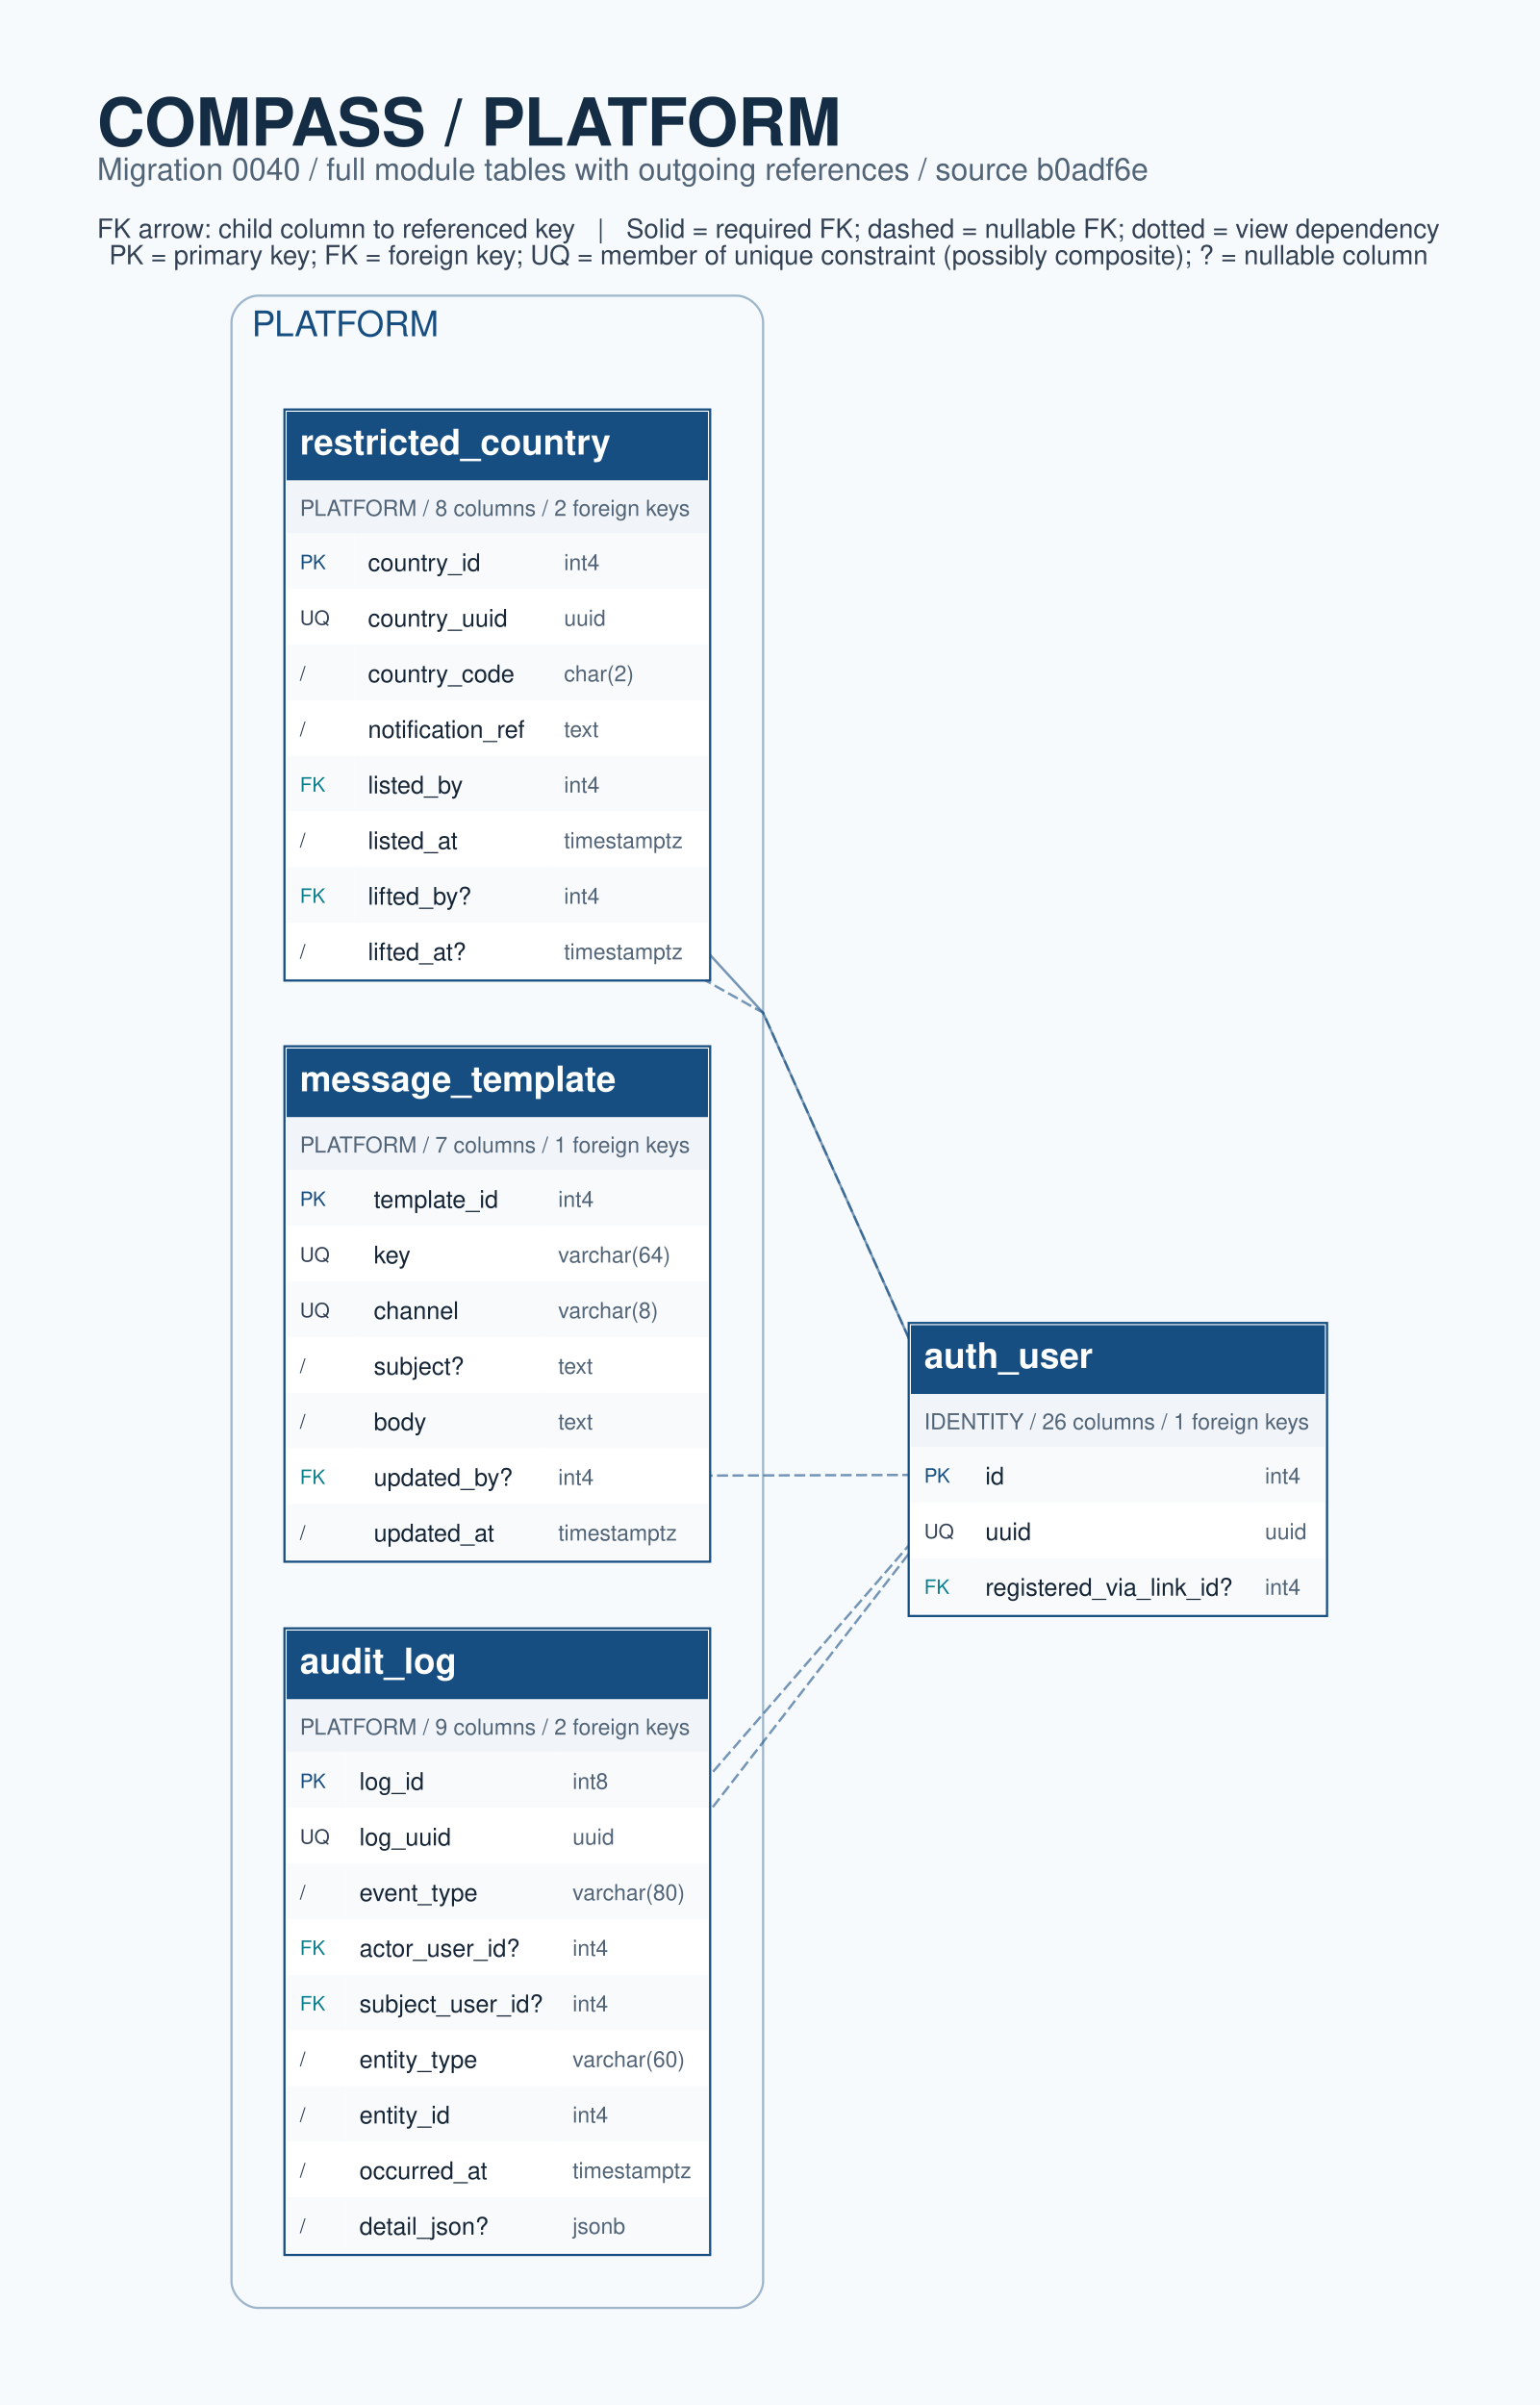
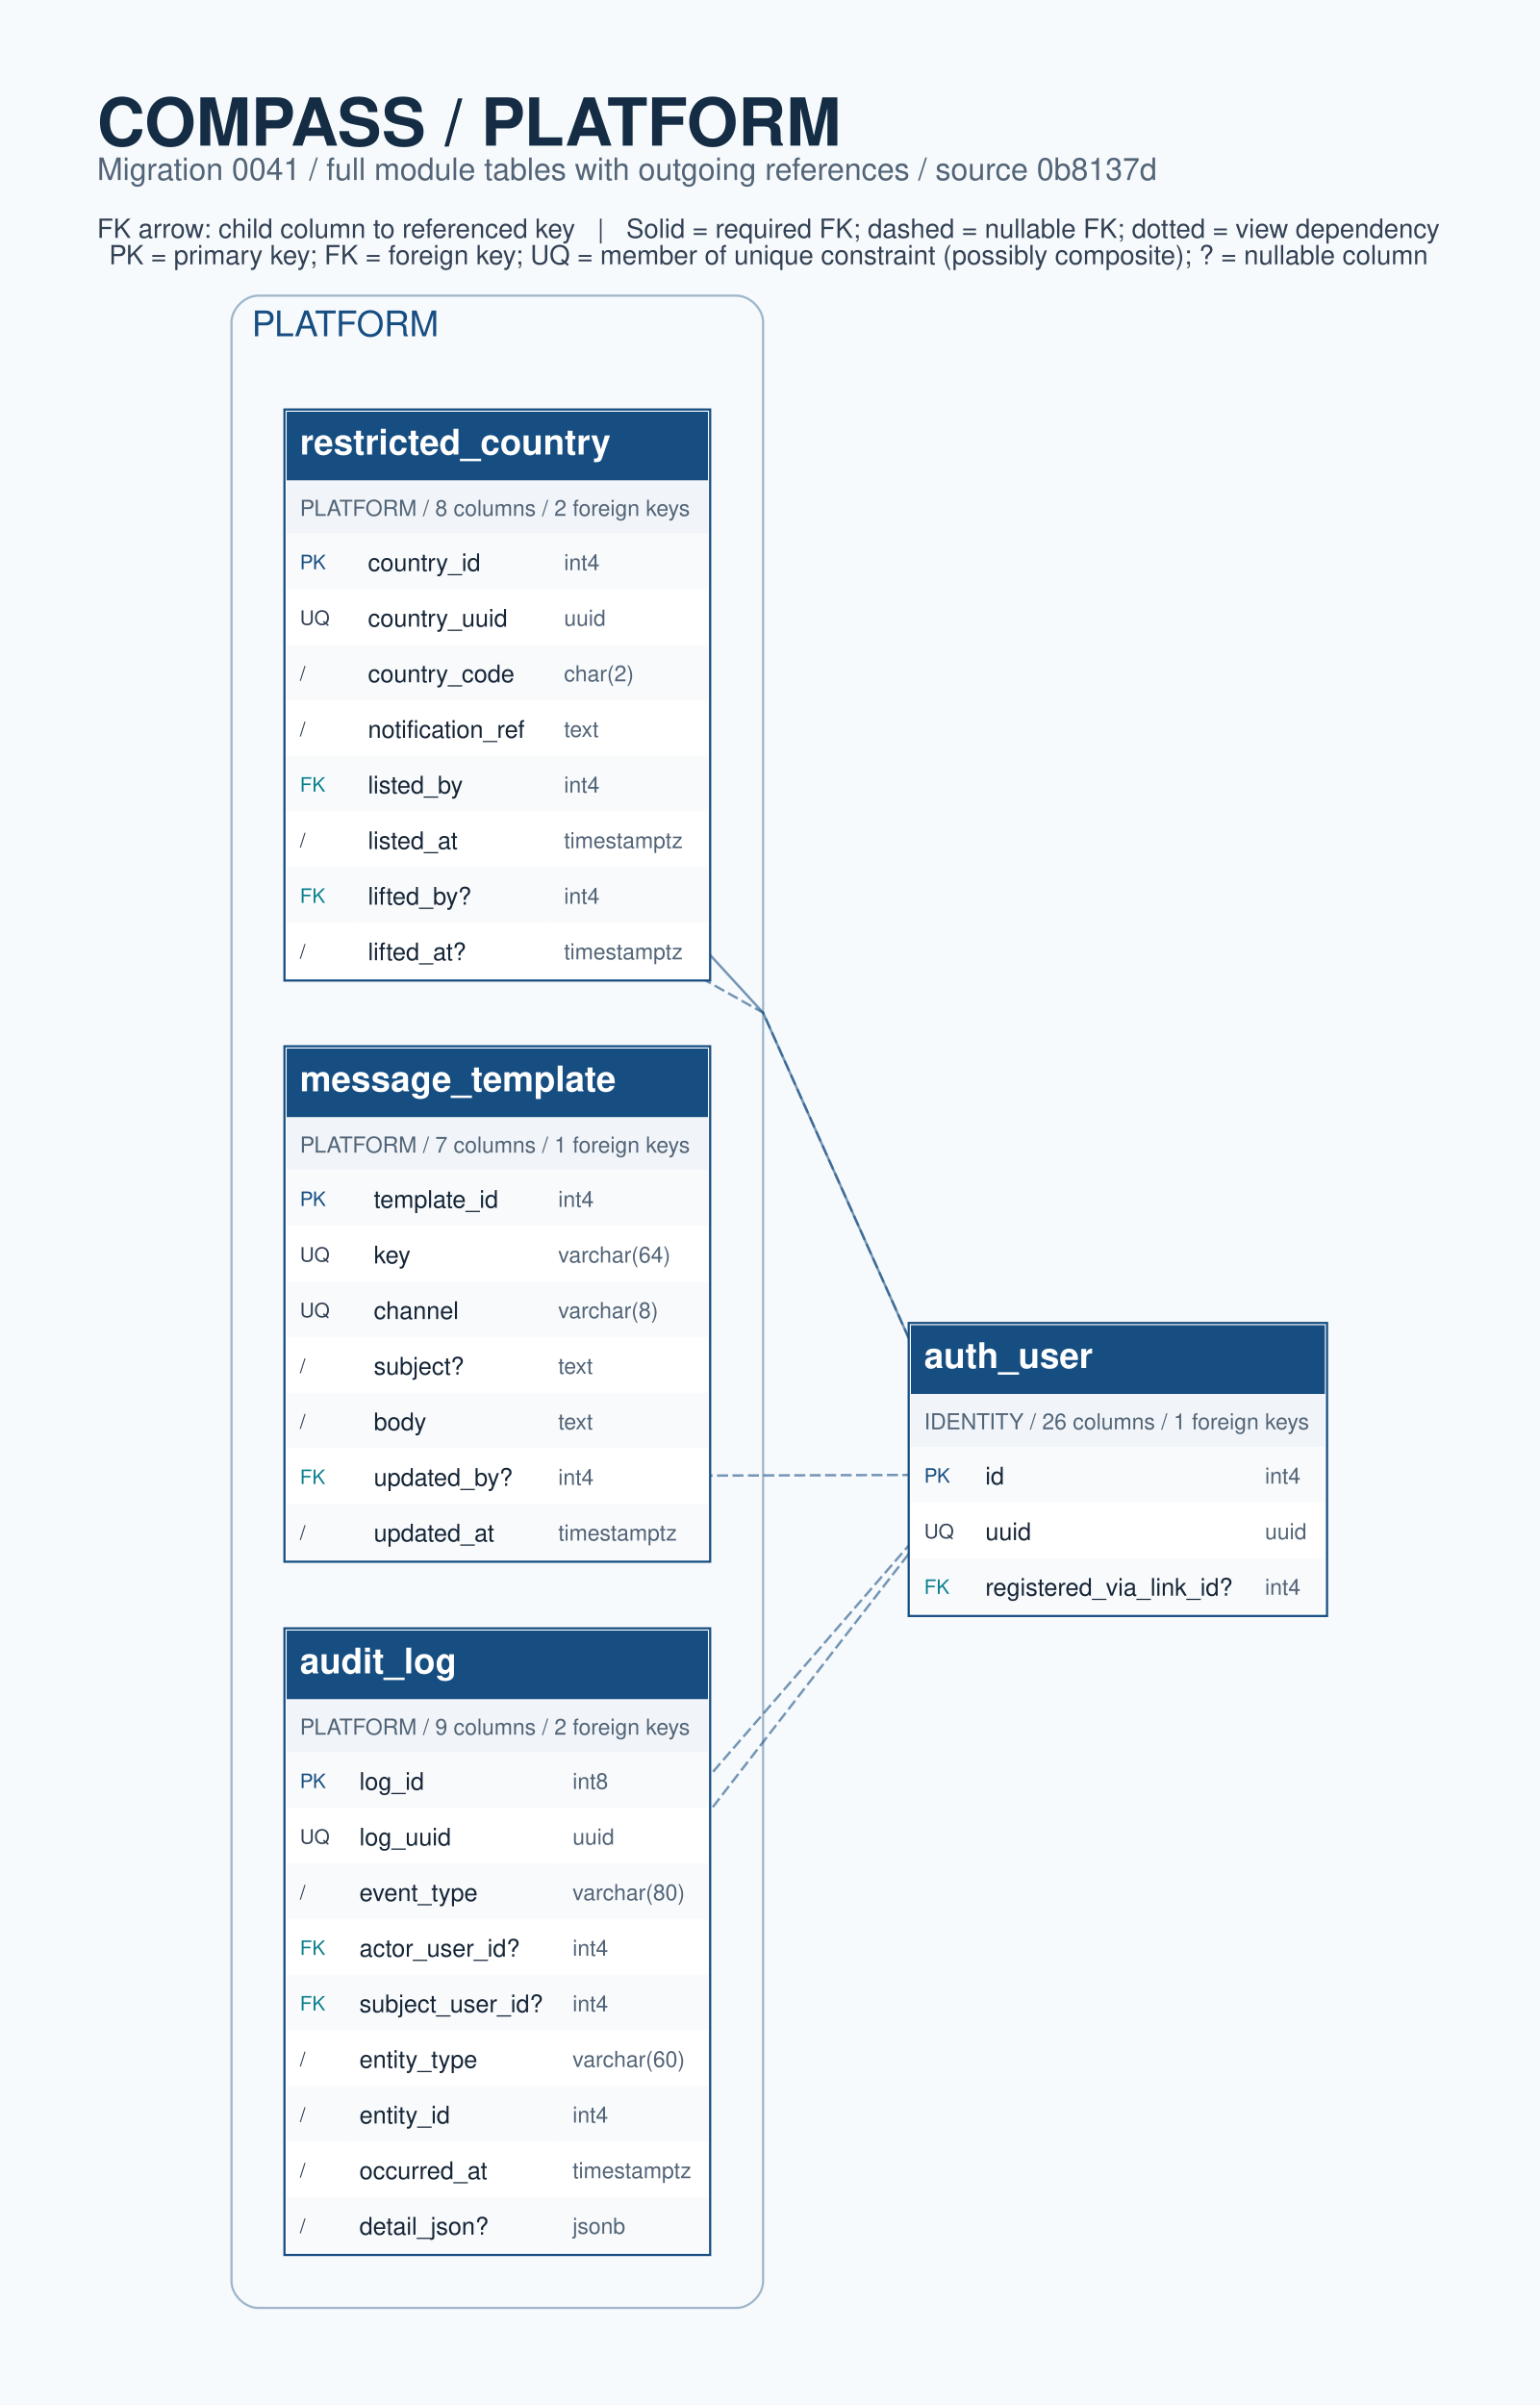
<svg xmlns="http://www.w3.org/2000/svg" xmlns:xlink="http://www.w3.org/1999/xlink" width="698pt" height="1090pt" viewBox="0.00 0.00 698.00 1090.00">
  <g id="graph0" class="graph" transform="scale(1 1) rotate(0) translate(36 1054)">
    <polygon fill="#f7fafc" stroke="none" points="-36,36 -36,-1054 662.45,-1054 662.45,36 -36,36" />
    <text xml:space="preserve" text-anchor="start" x="8" y="-988" font-family="Helvetica,sans-Serif" font-weight="bold" font-size="30.00" fill="#142c44">COMPASS / PLATFORM</text>
-     <text xml:space="preserve" text-anchor="start" x="8" y="-972.4" font-family="Helvetica,sans-Serif" font-size="14.00" fill="#526477">Migration 0040 / full module tables with outgoing references / source b0adf6e</text>
+     <text xml:space="preserve" text-anchor="start" x="8" y="-972.4" font-family="Helvetica,sans-Serif" font-size="14.00" fill="#526477">Migration 0041 / full module tables with outgoing references / source 0b8137d</text>
    <text xml:space="preserve" text-anchor="start" x="8" y="-946.2" font-family="Helvetica,sans-Serif" font-size="12.00" fill="#334155">FK arrow: child column to referenced key   |   Solid = required FK; dashed = nullable FK; dotted = view dependency</text>
    <text xml:space="preserve" text-anchor="start" x="13.43" y="-934.2" font-family="Helvetica,sans-Serif" font-size="12.00" fill="#334155">PK = primary key; FK = foreign key; UQ = member of unique constraint (possibly composite); ? = nullable column</text>
    <g id="clust1" class="cluster">
      <path fill="#f7fafc" stroke="#174e82" stroke-opacity="0.396" d="M80.94,-8C80.94,-8 297.89,-8 297.89,-8 303.89,-8 309.89,-14 309.89,-20 309.89,-20 309.89,-908 309.89,-908 309.89,-914 303.89,-920 297.89,-920 297.89,-920 80.94,-920 80.94,-920 74.94,-920 68.94,-914 68.94,-908 68.94,-908 68.94,-20 68.94,-20 68.94,-14 74.94,-8 80.94,-8" />
      <text xml:space="preserve" text-anchor="middle" x="120.5" y="-901.6" font-family="Helvetica,sans-Serif" font-size="16.00" fill="#174e82">PLATFORM</text>
    </g>
    <g id="FK003" class="edge">
      <g id="a_FK003">
        <a xlink:title="FK003 / audit_log_actor_user_id_fkey / audit_log(actor_user_id) to auth_user(id) / FOREIGN KEY (actor_user_id) REFERENCES auth_user(id)">
          <path fill="none" stroke="#174e82" stroke-width="1.1" stroke-dasharray="5,2" stroke-opacity="0.584" d="M218.53,-171.6C218.53,-171.6 367.94,-344.34 398.29,-379.43" />
          <polygon fill="#174e82" fill-opacity="0.584" stroke="#174e82" stroke-width="1.1" stroke-opacity="0.584" points="396.56,-380.91 402.54,-384.34 400,-377.94 396.56,-380.91" />
        </a>
      </g>
    </g>
    <g id="FK004" class="edge">
      <g id="a_FK004">
        <a xlink:title="FK004 / audit_log_subject_user_id_fkey / audit_log(subject_user_id) to auth_user(id) / FOREIGN KEY (subject_user_id) REFERENCES auth_user(id)">
          <path fill="none" stroke="#174e82" stroke-width="1.1" stroke-dasharray="5,2" stroke-opacity="0.584" d="M218.53,-146.4C218.53,-146.4 369.24,-341.16 398.67,-379.2" />
          <polygon fill="#174e82" fill-opacity="0.584" stroke="#174e82" stroke-width="1.1" stroke-opacity="0.584" points="396.83,-380.53 402.61,-384.28 400.43,-377.75 396.83,-380.53" />
        </a>
      </g>
    </g>
-     <g id="FK081" class="edge">
-       <g id="a_FK081">
-         <a xlink:title="FK081 / message_template_updated_by_fkey / message_template(updated_by) to auth_user(id) / FOREIGN KEY (updated_by) REFERENCES auth_user(id)">
+     <g id="FK086" class="edge">
+       <g id="a_FK086">
+         <a xlink:title="FK086 / message_template_updated_by_fkey / message_template(updated_by) to auth_user(id) / FOREIGN KEY (updated_by) REFERENCES auth_user(id)">
          <path fill="none" stroke="#174e82" stroke-width="1.1" stroke-dasharray="5,2" stroke-opacity="0.584" d="M212.01,-385C212.01,-385 360.03,-385.46 395.88,-385.58" />
          <polygon fill="#174e82" fill-opacity="0.584" stroke="#174e82" stroke-width="1.1" stroke-opacity="0.584" points="395.45,-387.85 401.96,-385.59 395.47,-383.3 395.45,-387.85" />
        </a>
      </g>
    </g>
-     <g id="FK113" class="edge">
-       <g id="a_FK113">
-         <a xlink:title="FK113 / restricted_country_lifted_by_fkey / restricted_country(lifted_by) to auth_user(id) / FOREIGN KEY (lifted_by) REFERENCES auth_user(id)">
+     <g id="FK118" class="edge">
+       <g id="a_FK118">
+         <a xlink:title="FK118 / restricted_country_lifted_by_fkey / restricted_country(lifted_by) to auth_user(id) / FOREIGN KEY (lifted_by) REFERENCES auth_user(id)">
          <path fill="none" stroke="#174e82" stroke-width="1.1" stroke-dasharray="5,2" stroke-opacity="0.584" d="M214.65,-648.4C214.65,-648.4 309.89,-595 309.89,-595 309.89,-595 383.92,-429.63 400.4,-392.81" />
          <polygon fill="#174e82" fill-opacity="0.584" stroke="#174e82" stroke-width="1.1" stroke-opacity="0.584" points="402.37,-393.98 402.94,-387.12 398.21,-392.12 402.37,-393.98" />
        </a>
      </g>
    </g>
-     <g id="FK114" class="edge">
-       <g id="a_FK114">
-         <a xlink:title="FK114 / restricted_country_listed_by_fkey / restricted_country(listed_by) to auth_user(id) / FOREIGN KEY (listed_by) REFERENCES auth_user(id)">
+     <g id="FK119" class="edge">
+       <g id="a_FK119">
+         <a xlink:title="FK119 / restricted_country_listed_by_fkey / restricted_country(listed_by) to auth_user(id) / FOREIGN KEY (listed_by) REFERENCES auth_user(id)">
          <path fill="none" stroke="#174e82" stroke-width="1.1" stroke-opacity="0.584" d="M214.65,-698.8C214.65,-698.8 309.89,-595 309.89,-595 309.89,-595 383.92,-429.63 400.4,-392.81" />
          <polygon fill="#174e82" fill-opacity="0.584" stroke="#174e82" stroke-width="1.1" stroke-opacity="0.584" points="402.37,-393.98 402.94,-387.12 398.21,-392.12 402.37,-393.98" />
        </a>
      </g>
    </g>
    <g id="table_audit_log" class="node">
      <g id="a_table_audit_log">
        <a xlink:href="../table_reference.md#audit-log" xlink:title="audit_log">
          <polygon fill="#ffffff" stroke="none" points="92.94,-32 92.94,-316 285.89,-316 285.89,-32 92.94,-32" />
          <polygon fill="none" stroke="#174e82" points="92.94,-32 92.94,-316 285.89,-316 285.89,-32 92.94,-32" />
          <polygon fill="#174e82" stroke="none" points="93.94,-283.8 93.94,-315 284.89,-315 284.89,-283.8 93.94,-283.8" />
          <text xml:space="preserve" text-anchor="start" x="99.94" y="-295.6" font-family="Helvetica,sans-Serif" font-weight="bold" font-size="16.00" fill="white">audit_log</text>
          <polygon fill="#f1f5f9" stroke="none" points="93.94,-259.8 93.94,-283.8 284.89,-283.8 284.89,-259.8 93.94,-259.8" />
          <text xml:space="preserve" text-anchor="start" x="99.94" y="-267.8" font-family="Helvetica,sans-Serif" font-size="10.00" fill="#526477">PLATFORM / 9 columns / 2 foreign keys</text>
          <polygon fill="#f8fafc" stroke="none" points="93.94,-234.6 93.94,-259.8 120.9,-259.8 120.9,-234.6 93.94,-234.6" />
          <text xml:space="preserve" text-anchor="start" x="99.94" y="-243.6" font-family="Helvetica,sans-Serif" font-size="9.00" fill="#174e82">PK</text>
          <polygon fill="#f8fafc" stroke="none" points="120.9,-234.6 120.9,-259.8 217.53,-259.8 217.53,-234.6 120.9,-234.6" />
          <text xml:space="preserve" text-anchor="start" x="126.9" y="-242.8" font-family="Helvetica,sans-Serif" font-size="11.00" fill="#152536">log_id</text>
          <polygon fill="#f8fafc" stroke="none" points="217.53,-234.6 217.53,-259.8 284.89,-259.8 284.89,-234.6 217.53,-234.6" />
          <text xml:space="preserve" text-anchor="start" x="223.53" y="-243.2" font-family="Helvetica,sans-Serif" font-size="10.00" fill="#526477">int8</text>
          <polygon fill="#ffffff" stroke="none" points="93.94,-209.4 93.94,-234.6 120.9,-234.6 120.9,-209.4 93.94,-209.4" />
          <text xml:space="preserve" text-anchor="start" x="99.94" y="-218.4" font-family="Helvetica,sans-Serif" font-size="9.00" fill="#334155">UQ</text>
          <polygon fill="#ffffff" stroke="none" points="120.9,-209.4 120.9,-234.6 217.53,-234.6 217.53,-209.4 120.9,-209.4" />
          <text xml:space="preserve" text-anchor="start" x="126.9" y="-217.6" font-family="Helvetica,sans-Serif" font-size="11.00" fill="#152536">log_uuid</text>
          <polygon fill="#ffffff" stroke="none" points="217.53,-209.4 217.53,-234.6 284.89,-234.6 284.89,-209.4 217.53,-209.4" />
          <text xml:space="preserve" text-anchor="start" x="223.53" y="-218" font-family="Helvetica,sans-Serif" font-size="10.00" fill="#526477">uuid</text>
          <polygon fill="#f8fafc" stroke="none" points="93.94,-184.2 93.94,-209.4 120.9,-209.4 120.9,-184.2 93.94,-184.2" />
          <text xml:space="preserve" text-anchor="start" x="99.94" y="-193.2" font-family="Helvetica,sans-Serif" font-size="9.00" fill="#334155">/</text>
          <polygon fill="#f8fafc" stroke="none" points="120.9,-184.2 120.9,-209.4 217.53,-209.4 217.53,-184.2 120.9,-184.2" />
          <text xml:space="preserve" text-anchor="start" x="126.9" y="-192.4" font-family="Helvetica,sans-Serif" font-size="11.00" fill="#152536">event_type</text>
          <polygon fill="#f8fafc" stroke="none" points="217.53,-184.2 217.53,-209.4 284.89,-209.4 284.89,-184.2 217.53,-184.2" />
          <text xml:space="preserve" text-anchor="start" x="223.53" y="-192.8" font-family="Helvetica,sans-Serif" font-size="10.00" fill="#526477">varchar(80)</text>
          <polygon fill="#ffffff" stroke="none" points="93.94,-159 93.94,-184.2 120.9,-184.2 120.9,-159 93.94,-159" />
          <text xml:space="preserve" text-anchor="start" x="99.94" y="-168" font-family="Helvetica,sans-Serif" font-size="9.00" fill="#087f8c">FK</text>
          <polygon fill="#ffffff" stroke="none" points="120.9,-159 120.9,-184.2 217.53,-184.2 217.53,-159 120.9,-159" />
          <text xml:space="preserve" text-anchor="start" x="126.9" y="-167.2" font-family="Helvetica,sans-Serif" font-size="11.00" fill="#152536">actor_user_id?</text>
          <polygon fill="#ffffff" stroke="none" points="217.53,-159 217.53,-184.2 284.89,-184.2 284.89,-159 217.53,-159" />
          <text xml:space="preserve" text-anchor="start" x="223.53" y="-167.6" font-family="Helvetica,sans-Serif" font-size="10.00" fill="#526477">int4</text>
          <polygon fill="#f8fafc" stroke="none" points="93.94,-133.8 93.94,-159 120.9,-159 120.9,-133.8 93.94,-133.8" />
          <text xml:space="preserve" text-anchor="start" x="99.94" y="-142.8" font-family="Helvetica,sans-Serif" font-size="9.00" fill="#087f8c">FK</text>
          <polygon fill="#f8fafc" stroke="none" points="120.9,-133.8 120.9,-159 217.53,-159 217.53,-133.8 120.9,-133.8" />
          <text xml:space="preserve" text-anchor="start" x="126.9" y="-142" font-family="Helvetica,sans-Serif" font-size="11.00" fill="#152536">subject_user_id?</text>
          <polygon fill="#f8fafc" stroke="none" points="217.53,-133.8 217.53,-159 284.89,-159 284.89,-133.8 217.53,-133.8" />
          <text xml:space="preserve" text-anchor="start" x="223.53" y="-142.4" font-family="Helvetica,sans-Serif" font-size="10.00" fill="#526477">int4</text>
          <polygon fill="#ffffff" stroke="none" points="93.94,-108.6 93.94,-133.8 120.9,-133.8 120.9,-108.6 93.94,-108.6" />
          <text xml:space="preserve" text-anchor="start" x="99.94" y="-117.6" font-family="Helvetica,sans-Serif" font-size="9.00" fill="#334155">/</text>
          <polygon fill="#ffffff" stroke="none" points="120.9,-108.6 120.9,-133.8 217.53,-133.8 217.53,-108.6 120.9,-108.6" />
          <text xml:space="preserve" text-anchor="start" x="126.9" y="-116.8" font-family="Helvetica,sans-Serif" font-size="11.00" fill="#152536">entity_type</text>
          <polygon fill="#ffffff" stroke="none" points="217.53,-108.6 217.53,-133.8 284.89,-133.8 284.89,-108.6 217.53,-108.6" />
          <text xml:space="preserve" text-anchor="start" x="223.53" y="-117.2" font-family="Helvetica,sans-Serif" font-size="10.00" fill="#526477">varchar(60)</text>
          <polygon fill="#f8fafc" stroke="none" points="93.94,-83.4 93.94,-108.6 120.9,-108.6 120.9,-83.4 93.94,-83.4" />
          <text xml:space="preserve" text-anchor="start" x="99.94" y="-92.4" font-family="Helvetica,sans-Serif" font-size="9.00" fill="#334155">/</text>
          <polygon fill="#f8fafc" stroke="none" points="120.9,-83.4 120.9,-108.6 217.53,-108.6 217.53,-83.4 120.9,-83.4" />
          <text xml:space="preserve" text-anchor="start" x="126.9" y="-91.6" font-family="Helvetica,sans-Serif" font-size="11.00" fill="#152536">entity_id</text>
          <polygon fill="#f8fafc" stroke="none" points="217.53,-83.4 217.53,-108.6 284.89,-108.6 284.89,-83.4 217.53,-83.4" />
          <text xml:space="preserve" text-anchor="start" x="223.53" y="-92" font-family="Helvetica,sans-Serif" font-size="10.00" fill="#526477">int4</text>
          <polygon fill="#ffffff" stroke="none" points="93.94,-58.2 93.94,-83.4 120.9,-83.4 120.9,-58.2 93.94,-58.2" />
          <text xml:space="preserve" text-anchor="start" x="99.94" y="-67.2" font-family="Helvetica,sans-Serif" font-size="9.00" fill="#334155">/</text>
          <polygon fill="#ffffff" stroke="none" points="120.9,-58.2 120.9,-83.4 217.53,-83.4 217.53,-58.2 120.9,-58.2" />
          <text xml:space="preserve" text-anchor="start" x="126.9" y="-66.4" font-family="Helvetica,sans-Serif" font-size="11.00" fill="#152536">occurred_at</text>
          <polygon fill="#ffffff" stroke="none" points="217.53,-58.2 217.53,-83.4 284.89,-83.4 284.89,-58.2 217.53,-58.2" />
          <text xml:space="preserve" text-anchor="start" x="223.53" y="-66.8" font-family="Helvetica,sans-Serif" font-size="10.00" fill="#526477">timestamptz</text>
          <polygon fill="#f8fafc" stroke="none" points="93.94,-33 93.94,-58.2 120.9,-58.2 120.9,-33 93.94,-33" />
          <text xml:space="preserve" text-anchor="start" x="99.94" y="-42" font-family="Helvetica,sans-Serif" font-size="9.00" fill="#334155">/</text>
          <polygon fill="#f8fafc" stroke="none" points="120.9,-33 120.9,-58.2 217.53,-58.2 217.53,-33 120.9,-33" />
          <text xml:space="preserve" text-anchor="start" x="126.9" y="-41.2" font-family="Helvetica,sans-Serif" font-size="11.00" fill="#152536">detail_json?</text>
          <polygon fill="#f8fafc" stroke="none" points="217.53,-33 217.53,-58.2 284.89,-58.2 284.89,-33 217.53,-33" />
          <text xml:space="preserve" text-anchor="start" x="223.53" y="-41.6" font-family="Helvetica,sans-Serif" font-size="10.00" fill="#526477">jsonb</text>
        </a>
      </g>
    </g>
    <g id="table_message_template" class="node">
      <g id="a_table_message_template">
        <a xlink:href="../table_reference.md#message-template" xlink:title="message_template">
          <polygon fill="#ffffff" stroke="none" points="92.94,-346.2 92.94,-579.8 285.89,-579.8 285.89,-346.2 92.94,-346.2" />
          <polygon fill="none" stroke="#174e82" points="92.94,-346.2 92.94,-579.8 285.89,-579.8 285.89,-346.2 92.94,-346.2" />
          <polygon fill="#174e82" stroke="none" points="93.94,-547.6 93.94,-578.8 284.89,-578.8 284.89,-547.6 93.94,-547.6" />
          <text xml:space="preserve" text-anchor="start" x="99.94" y="-559.4" font-family="Helvetica,sans-Serif" font-weight="bold" font-size="16.00" fill="white">message_template</text>
          <polygon fill="#f1f5f9" stroke="none" points="93.94,-523.6 93.94,-547.6 284.89,-547.6 284.89,-523.6 93.94,-523.6" />
          <text xml:space="preserve" text-anchor="start" x="99.94" y="-531.6" font-family="Helvetica,sans-Serif" font-size="10.00" fill="#526477">PLATFORM / 7 columns / 1 foreign keys</text>
          <polygon fill="#f8fafc" stroke="none" points="93.94,-498.4 93.94,-523.6 127.42,-523.6 127.42,-498.4 93.94,-498.4" />
          <text xml:space="preserve" text-anchor="start" x="99.94" y="-507.4" font-family="Helvetica,sans-Serif" font-size="9.00" fill="#174e82">PK</text>
          <polygon fill="#f8fafc" stroke="none" points="127.42,-498.4 127.42,-523.6 211.01,-523.6 211.01,-498.4 127.42,-498.4" />
          <text xml:space="preserve" text-anchor="start" x="133.42" y="-506.6" font-family="Helvetica,sans-Serif" font-size="11.00" fill="#152536">template_id</text>
          <polygon fill="#f8fafc" stroke="none" points="211.01,-498.4 211.01,-523.6 284.89,-523.6 284.89,-498.4 211.01,-498.4" />
          <text xml:space="preserve" text-anchor="start" x="217.01" y="-507" font-family="Helvetica,sans-Serif" font-size="10.00" fill="#526477">int4</text>
          <polygon fill="#ffffff" stroke="none" points="93.94,-473.2 93.94,-498.4 127.42,-498.4 127.42,-473.2 93.94,-473.2" />
          <text xml:space="preserve" text-anchor="start" x="99.94" y="-482.2" font-family="Helvetica,sans-Serif" font-size="9.00" fill="#334155">UQ</text>
          <polygon fill="#ffffff" stroke="none" points="127.42,-473.2 127.42,-498.4 211.01,-498.4 211.01,-473.2 127.42,-473.2" />
          <text xml:space="preserve" text-anchor="start" x="133.42" y="-481.4" font-family="Helvetica,sans-Serif" font-size="11.00" fill="#152536">key</text>
          <polygon fill="#ffffff" stroke="none" points="211.01,-473.2 211.01,-498.4 284.89,-498.4 284.89,-473.2 211.01,-473.2" />
          <text xml:space="preserve" text-anchor="start" x="217.01" y="-481.8" font-family="Helvetica,sans-Serif" font-size="10.00" fill="#526477">varchar(64)</text>
          <polygon fill="#f8fafc" stroke="none" points="93.94,-448 93.94,-473.2 127.42,-473.2 127.42,-448 93.94,-448" />
          <text xml:space="preserve" text-anchor="start" x="99.94" y="-457" font-family="Helvetica,sans-Serif" font-size="9.00" fill="#334155">UQ</text>
          <polygon fill="#f8fafc" stroke="none" points="127.42,-448 127.42,-473.2 211.01,-473.2 211.01,-448 127.42,-448" />
          <text xml:space="preserve" text-anchor="start" x="133.42" y="-456.2" font-family="Helvetica,sans-Serif" font-size="11.00" fill="#152536">channel</text>
          <polygon fill="#f8fafc" stroke="none" points="211.01,-448 211.01,-473.2 284.89,-473.2 284.89,-448 211.01,-448" />
          <text xml:space="preserve" text-anchor="start" x="217.01" y="-456.6" font-family="Helvetica,sans-Serif" font-size="10.00" fill="#526477">varchar(8)</text>
          <polygon fill="#ffffff" stroke="none" points="93.94,-422.8 93.94,-448 127.42,-448 127.42,-422.8 93.94,-422.8" />
          <text xml:space="preserve" text-anchor="start" x="99.94" y="-431.8" font-family="Helvetica,sans-Serif" font-size="9.00" fill="#334155">/</text>
          <polygon fill="#ffffff" stroke="none" points="127.42,-422.8 127.42,-448 211.01,-448 211.01,-422.8 127.42,-422.8" />
          <text xml:space="preserve" text-anchor="start" x="133.42" y="-431" font-family="Helvetica,sans-Serif" font-size="11.00" fill="#152536">subject?</text>
          <polygon fill="#ffffff" stroke="none" points="211.01,-422.8 211.01,-448 284.89,-448 284.89,-422.8 211.01,-422.8" />
          <text xml:space="preserve" text-anchor="start" x="217.01" y="-431.4" font-family="Helvetica,sans-Serif" font-size="10.00" fill="#526477">text</text>
          <polygon fill="#f8fafc" stroke="none" points="93.94,-397.6 93.94,-422.8 127.42,-422.8 127.42,-397.6 93.94,-397.6" />
          <text xml:space="preserve" text-anchor="start" x="99.94" y="-406.6" font-family="Helvetica,sans-Serif" font-size="9.00" fill="#334155">/</text>
          <polygon fill="#f8fafc" stroke="none" points="127.42,-397.6 127.42,-422.8 211.01,-422.8 211.01,-397.6 127.42,-397.6" />
          <text xml:space="preserve" text-anchor="start" x="133.42" y="-405.8" font-family="Helvetica,sans-Serif" font-size="11.00" fill="#152536">body</text>
          <polygon fill="#f8fafc" stroke="none" points="211.01,-397.6 211.01,-422.8 284.89,-422.8 284.89,-397.6 211.01,-397.6" />
          <text xml:space="preserve" text-anchor="start" x="217.01" y="-406.2" font-family="Helvetica,sans-Serif" font-size="10.00" fill="#526477">text</text>
          <polygon fill="#ffffff" stroke="none" points="93.94,-372.4 93.94,-397.6 127.42,-397.6 127.42,-372.4 93.94,-372.4" />
          <text xml:space="preserve" text-anchor="start" x="99.94" y="-381.4" font-family="Helvetica,sans-Serif" font-size="9.00" fill="#087f8c">FK</text>
          <polygon fill="#ffffff" stroke="none" points="127.42,-372.4 127.42,-397.6 211.01,-397.6 211.01,-372.4 127.42,-372.4" />
          <text xml:space="preserve" text-anchor="start" x="133.42" y="-380.6" font-family="Helvetica,sans-Serif" font-size="11.00" fill="#152536">updated_by?</text>
          <polygon fill="#ffffff" stroke="none" points="211.01,-372.4 211.01,-397.6 284.89,-397.6 284.89,-372.4 211.01,-372.4" />
          <text xml:space="preserve" text-anchor="start" x="217.01" y="-381" font-family="Helvetica,sans-Serif" font-size="10.00" fill="#526477">int4</text>
          <polygon fill="#f8fafc" stroke="none" points="93.94,-347.2 93.94,-372.4 127.42,-372.4 127.42,-347.2 93.94,-347.2" />
          <text xml:space="preserve" text-anchor="start" x="99.94" y="-356.2" font-family="Helvetica,sans-Serif" font-size="9.00" fill="#334155">/</text>
          <polygon fill="#f8fafc" stroke="none" points="127.42,-347.2 127.42,-372.4 211.01,-372.4 211.01,-347.2 127.42,-347.2" />
          <text xml:space="preserve" text-anchor="start" x="133.42" y="-355.4" font-family="Helvetica,sans-Serif" font-size="11.00" fill="#152536">updated_at</text>
          <polygon fill="#f8fafc" stroke="none" points="211.01,-347.2 211.01,-372.4 284.89,-372.4 284.89,-347.2 211.01,-347.2" />
          <text xml:space="preserve" text-anchor="start" x="217.01" y="-355.8" font-family="Helvetica,sans-Serif" font-size="10.00" fill="#526477">timestamptz</text>
        </a>
      </g>
    </g>
    <g id="table_restricted_country" class="node">
      <g id="a_table_restricted_country">
        <a xlink:href="../table_reference.md#restricted-country" xlink:title="restricted_country">
          <polygon fill="#ffffff" stroke="none" points="92.94,-609.6 92.94,-868.4 285.89,-868.4 285.89,-609.6 92.94,-609.6" />
          <polygon fill="none" stroke="#174e82" points="92.94,-609.6 92.94,-868.4 285.89,-868.4 285.89,-609.6 92.94,-609.6" />
          <polygon fill="#174e82" stroke="none" points="93.94,-836.2 93.94,-867.4 284.89,-867.4 284.89,-836.2 93.94,-836.2" />
          <text xml:space="preserve" text-anchor="start" x="99.94" y="-848" font-family="Helvetica,sans-Serif" font-weight="bold" font-size="16.00" fill="white">restricted_country</text>
          <polygon fill="#f1f5f9" stroke="none" points="93.94,-812.2 93.94,-836.2 284.89,-836.2 284.89,-812.2 93.94,-812.2" />
          <text xml:space="preserve" text-anchor="start" x="99.94" y="-820.2" font-family="Helvetica,sans-Serif" font-size="10.00" fill="#526477">PLATFORM / 8 columns / 2 foreign keys</text>
          <polygon fill="#f8fafc" stroke="none" points="93.94,-787 93.94,-812.2 124.78,-812.2 124.78,-787 93.94,-787" />
          <text xml:space="preserve" text-anchor="start" x="99.94" y="-796" font-family="Helvetica,sans-Serif" font-size="9.00" fill="#174e82">PK</text>
          <polygon fill="#f8fafc" stroke="none" points="124.78,-787 124.78,-812.2 213.65,-812.2 213.65,-787 124.78,-787" />
          <text xml:space="preserve" text-anchor="start" x="130.78" y="-795.2" font-family="Helvetica,sans-Serif" font-size="11.00" fill="#152536">country_id</text>
          <polygon fill="#f8fafc" stroke="none" points="213.65,-787 213.65,-812.2 284.89,-812.2 284.89,-787 213.65,-787" />
          <text xml:space="preserve" text-anchor="start" x="219.65" y="-795.6" font-family="Helvetica,sans-Serif" font-size="10.00" fill="#526477">int4</text>
          <polygon fill="#ffffff" stroke="none" points="93.94,-761.8 93.94,-787 124.78,-787 124.78,-761.8 93.94,-761.8" />
          <text xml:space="preserve" text-anchor="start" x="99.94" y="-770.8" font-family="Helvetica,sans-Serif" font-size="9.00" fill="#334155">UQ</text>
          <polygon fill="#ffffff" stroke="none" points="124.78,-761.8 124.78,-787 213.65,-787 213.65,-761.8 124.78,-761.8" />
          <text xml:space="preserve" text-anchor="start" x="130.78" y="-770" font-family="Helvetica,sans-Serif" font-size="11.00" fill="#152536">country_uuid</text>
          <polygon fill="#ffffff" stroke="none" points="213.65,-761.8 213.65,-787 284.89,-787 284.89,-761.8 213.65,-761.8" />
          <text xml:space="preserve" text-anchor="start" x="219.65" y="-770.4" font-family="Helvetica,sans-Serif" font-size="10.00" fill="#526477">uuid</text>
          <polygon fill="#f8fafc" stroke="none" points="93.94,-736.6 93.94,-761.8 124.78,-761.8 124.78,-736.6 93.94,-736.6" />
          <text xml:space="preserve" text-anchor="start" x="99.94" y="-745.6" font-family="Helvetica,sans-Serif" font-size="9.00" fill="#334155">/</text>
          <polygon fill="#f8fafc" stroke="none" points="124.78,-736.6 124.78,-761.8 213.65,-761.8 213.65,-736.6 124.78,-736.6" />
          <text xml:space="preserve" text-anchor="start" x="130.78" y="-744.8" font-family="Helvetica,sans-Serif" font-size="11.00" fill="#152536">country_code</text>
          <polygon fill="#f8fafc" stroke="none" points="213.65,-736.6 213.65,-761.8 284.89,-761.8 284.89,-736.6 213.65,-736.6" />
          <text xml:space="preserve" text-anchor="start" x="219.65" y="-745.2" font-family="Helvetica,sans-Serif" font-size="10.00" fill="#526477">char(2)</text>
          <polygon fill="#ffffff" stroke="none" points="93.94,-711.4 93.94,-736.6 124.78,-736.6 124.78,-711.4 93.94,-711.4" />
          <text xml:space="preserve" text-anchor="start" x="99.94" y="-720.4" font-family="Helvetica,sans-Serif" font-size="9.00" fill="#334155">/</text>
          <polygon fill="#ffffff" stroke="none" points="124.78,-711.4 124.78,-736.6 213.65,-736.6 213.65,-711.4 124.78,-711.4" />
          <text xml:space="preserve" text-anchor="start" x="130.78" y="-719.6" font-family="Helvetica,sans-Serif" font-size="11.00" fill="#152536">notification_ref</text>
          <polygon fill="#ffffff" stroke="none" points="213.65,-711.4 213.65,-736.6 284.89,-736.6 284.89,-711.4 213.65,-711.4" />
          <text xml:space="preserve" text-anchor="start" x="219.65" y="-720" font-family="Helvetica,sans-Serif" font-size="10.00" fill="#526477">text</text>
          <polygon fill="#f8fafc" stroke="none" points="93.94,-686.2 93.94,-711.4 124.78,-711.4 124.78,-686.2 93.94,-686.2" />
          <text xml:space="preserve" text-anchor="start" x="99.94" y="-695.2" font-family="Helvetica,sans-Serif" font-size="9.00" fill="#087f8c">FK</text>
          <polygon fill="#f8fafc" stroke="none" points="124.78,-686.2 124.78,-711.4 213.65,-711.4 213.65,-686.2 124.78,-686.2" />
          <text xml:space="preserve" text-anchor="start" x="130.78" y="-694.4" font-family="Helvetica,sans-Serif" font-size="11.00" fill="#152536">listed_by</text>
          <polygon fill="#f8fafc" stroke="none" points="213.65,-686.2 213.65,-711.4 284.89,-711.4 284.89,-686.2 213.65,-686.2" />
          <text xml:space="preserve" text-anchor="start" x="219.65" y="-694.8" font-family="Helvetica,sans-Serif" font-size="10.00" fill="#526477">int4</text>
          <polygon fill="#ffffff" stroke="none" points="93.94,-661 93.94,-686.2 124.78,-686.2 124.78,-661 93.94,-661" />
          <text xml:space="preserve" text-anchor="start" x="99.94" y="-670" font-family="Helvetica,sans-Serif" font-size="9.00" fill="#334155">/</text>
          <polygon fill="#ffffff" stroke="none" points="124.78,-661 124.78,-686.2 213.65,-686.2 213.65,-661 124.78,-661" />
          <text xml:space="preserve" text-anchor="start" x="130.78" y="-669.2" font-family="Helvetica,sans-Serif" font-size="11.00" fill="#152536">listed_at</text>
          <polygon fill="#ffffff" stroke="none" points="213.65,-661 213.65,-686.2 284.89,-686.2 284.89,-661 213.65,-661" />
          <text xml:space="preserve" text-anchor="start" x="219.65" y="-669.6" font-family="Helvetica,sans-Serif" font-size="10.00" fill="#526477">timestamptz</text>
          <polygon fill="#f8fafc" stroke="none" points="93.94,-635.8 93.94,-661 124.78,-661 124.78,-635.8 93.94,-635.8" />
          <text xml:space="preserve" text-anchor="start" x="99.94" y="-644.8" font-family="Helvetica,sans-Serif" font-size="9.00" fill="#087f8c">FK</text>
          <polygon fill="#f8fafc" stroke="none" points="124.78,-635.8 124.78,-661 213.65,-661 213.65,-635.8 124.78,-635.8" />
          <text xml:space="preserve" text-anchor="start" x="130.78" y="-644" font-family="Helvetica,sans-Serif" font-size="11.00" fill="#152536">lifted_by?</text>
          <polygon fill="#f8fafc" stroke="none" points="213.65,-635.8 213.65,-661 284.89,-661 284.89,-635.8 213.65,-635.8" />
          <text xml:space="preserve" text-anchor="start" x="219.65" y="-644.4" font-family="Helvetica,sans-Serif" font-size="10.00" fill="#526477">int4</text>
          <polygon fill="#ffffff" stroke="none" points="93.94,-610.6 93.94,-635.8 124.78,-635.8 124.78,-610.6 93.94,-610.6" />
          <text xml:space="preserve" text-anchor="start" x="99.94" y="-619.6" font-family="Helvetica,sans-Serif" font-size="9.00" fill="#334155">/</text>
          <polygon fill="#ffffff" stroke="none" points="124.78,-610.6 124.78,-635.8 213.65,-635.8 213.65,-610.6 124.78,-610.6" />
          <text xml:space="preserve" text-anchor="start" x="130.78" y="-618.8" font-family="Helvetica,sans-Serif" font-size="11.00" fill="#152536">lifted_at?</text>
          <polygon fill="#ffffff" stroke="none" points="213.65,-610.6 213.65,-635.8 284.89,-635.8 284.89,-610.6 213.65,-610.6" />
          <text xml:space="preserve" text-anchor="start" x="219.65" y="-619.2" font-family="Helvetica,sans-Serif" font-size="10.00" fill="#526477">timestamptz</text>
        </a>
      </g>
    </g>
    <g id="table_auth_user" class="node">
      <g id="a_table_auth_user">
        <a xlink:href="../table_reference.md#auth-user" xlink:title="auth_user">
          <polygon fill="#ffffff" stroke="none" points="375.89,-321.6 375.89,-454.4 565.51,-454.4 565.51,-321.6 375.89,-321.6" />
          <polygon fill="none" stroke="#174e82" points="375.89,-321.6 375.89,-454.4 565.51,-454.4 565.51,-321.6 375.89,-321.6" />
          <polygon fill="#174e82" stroke="none" points="376.89,-422.2 376.89,-453.4 564.51,-453.4 564.51,-422.2 376.89,-422.2" />
          <text xml:space="preserve" text-anchor="start" x="382.89" y="-434" font-family="Helvetica,sans-Serif" font-weight="bold" font-size="16.00" fill="white">auth_user</text>
          <polygon fill="#f1f5f9" stroke="none" points="376.89,-398.2 376.89,-422.2 564.51,-422.2 564.51,-398.2 376.89,-398.2" />
          <text xml:space="preserve" text-anchor="start" x="382.89" y="-406.2" font-family="Helvetica,sans-Serif" font-size="10.00" fill="#526477">IDENTITY / 26 columns / 1 foreign keys</text>
          <polygon fill="#f8fafc" stroke="none" points="376.89,-373 376.89,-398.2 404.62,-398.2 404.62,-373 376.89,-373" />
          <text xml:space="preserve" text-anchor="start" x="382.89" y="-382" font-family="Helvetica,sans-Serif" font-size="9.00" fill="#174e82">PK</text>
          <polygon fill="#f8fafc" stroke="none" points="404.62,-373 404.62,-398.2 531.37,-398.2 531.37,-373 404.62,-373" />
          <text xml:space="preserve" text-anchor="start" x="410.62" y="-381.2" font-family="Helvetica,sans-Serif" font-size="11.00" fill="#152536">id</text>
          <polygon fill="#f8fafc" stroke="none" points="531.37,-373 531.37,-398.2 564.51,-398.2 564.51,-373 531.37,-373" />
          <text xml:space="preserve" text-anchor="start" x="537.37" y="-381.6" font-family="Helvetica,sans-Serif" font-size="10.00" fill="#526477">int4</text>
          <polygon fill="#ffffff" stroke="none" points="376.89,-347.8 376.89,-373 404.62,-373 404.62,-347.8 376.89,-347.8" />
          <text xml:space="preserve" text-anchor="start" x="382.89" y="-356.8" font-family="Helvetica,sans-Serif" font-size="9.00" fill="#334155">UQ</text>
          <polygon fill="#ffffff" stroke="none" points="404.62,-347.8 404.62,-373 531.37,-373 531.37,-347.8 404.62,-347.8" />
          <text xml:space="preserve" text-anchor="start" x="410.62" y="-356" font-family="Helvetica,sans-Serif" font-size="11.00" fill="#152536">uuid</text>
          <polygon fill="#ffffff" stroke="none" points="531.37,-347.8 531.37,-373 564.51,-373 564.51,-347.8 531.37,-347.8" />
          <text xml:space="preserve" text-anchor="start" x="537.37" y="-356.4" font-family="Helvetica,sans-Serif" font-size="10.00" fill="#526477">uuid</text>
          <polygon fill="#f8fafc" stroke="none" points="376.89,-322.6 376.89,-347.8 404.62,-347.8 404.62,-322.6 376.89,-322.6" />
          <text xml:space="preserve" text-anchor="start" x="382.89" y="-331.6" font-family="Helvetica,sans-Serif" font-size="9.00" fill="#087f8c">FK</text>
          <polygon fill="#f8fafc" stroke="none" points="404.62,-322.6 404.62,-347.8 531.37,-347.8 531.37,-322.6 404.62,-322.6" />
          <text xml:space="preserve" text-anchor="start" x="410.62" y="-330.8" font-family="Helvetica,sans-Serif" font-size="11.00" fill="#152536">registered_via_link_id?</text>
          <polygon fill="#f8fafc" stroke="none" points="531.37,-322.6 531.37,-347.8 564.51,-347.8 564.51,-322.6 531.37,-322.6" />
          <text xml:space="preserve" text-anchor="start" x="537.37" y="-331.2" font-family="Helvetica,sans-Serif" font-size="10.00" fill="#526477">int4</text>
        </a>
      </g>
    </g>
  </g>
</svg>
